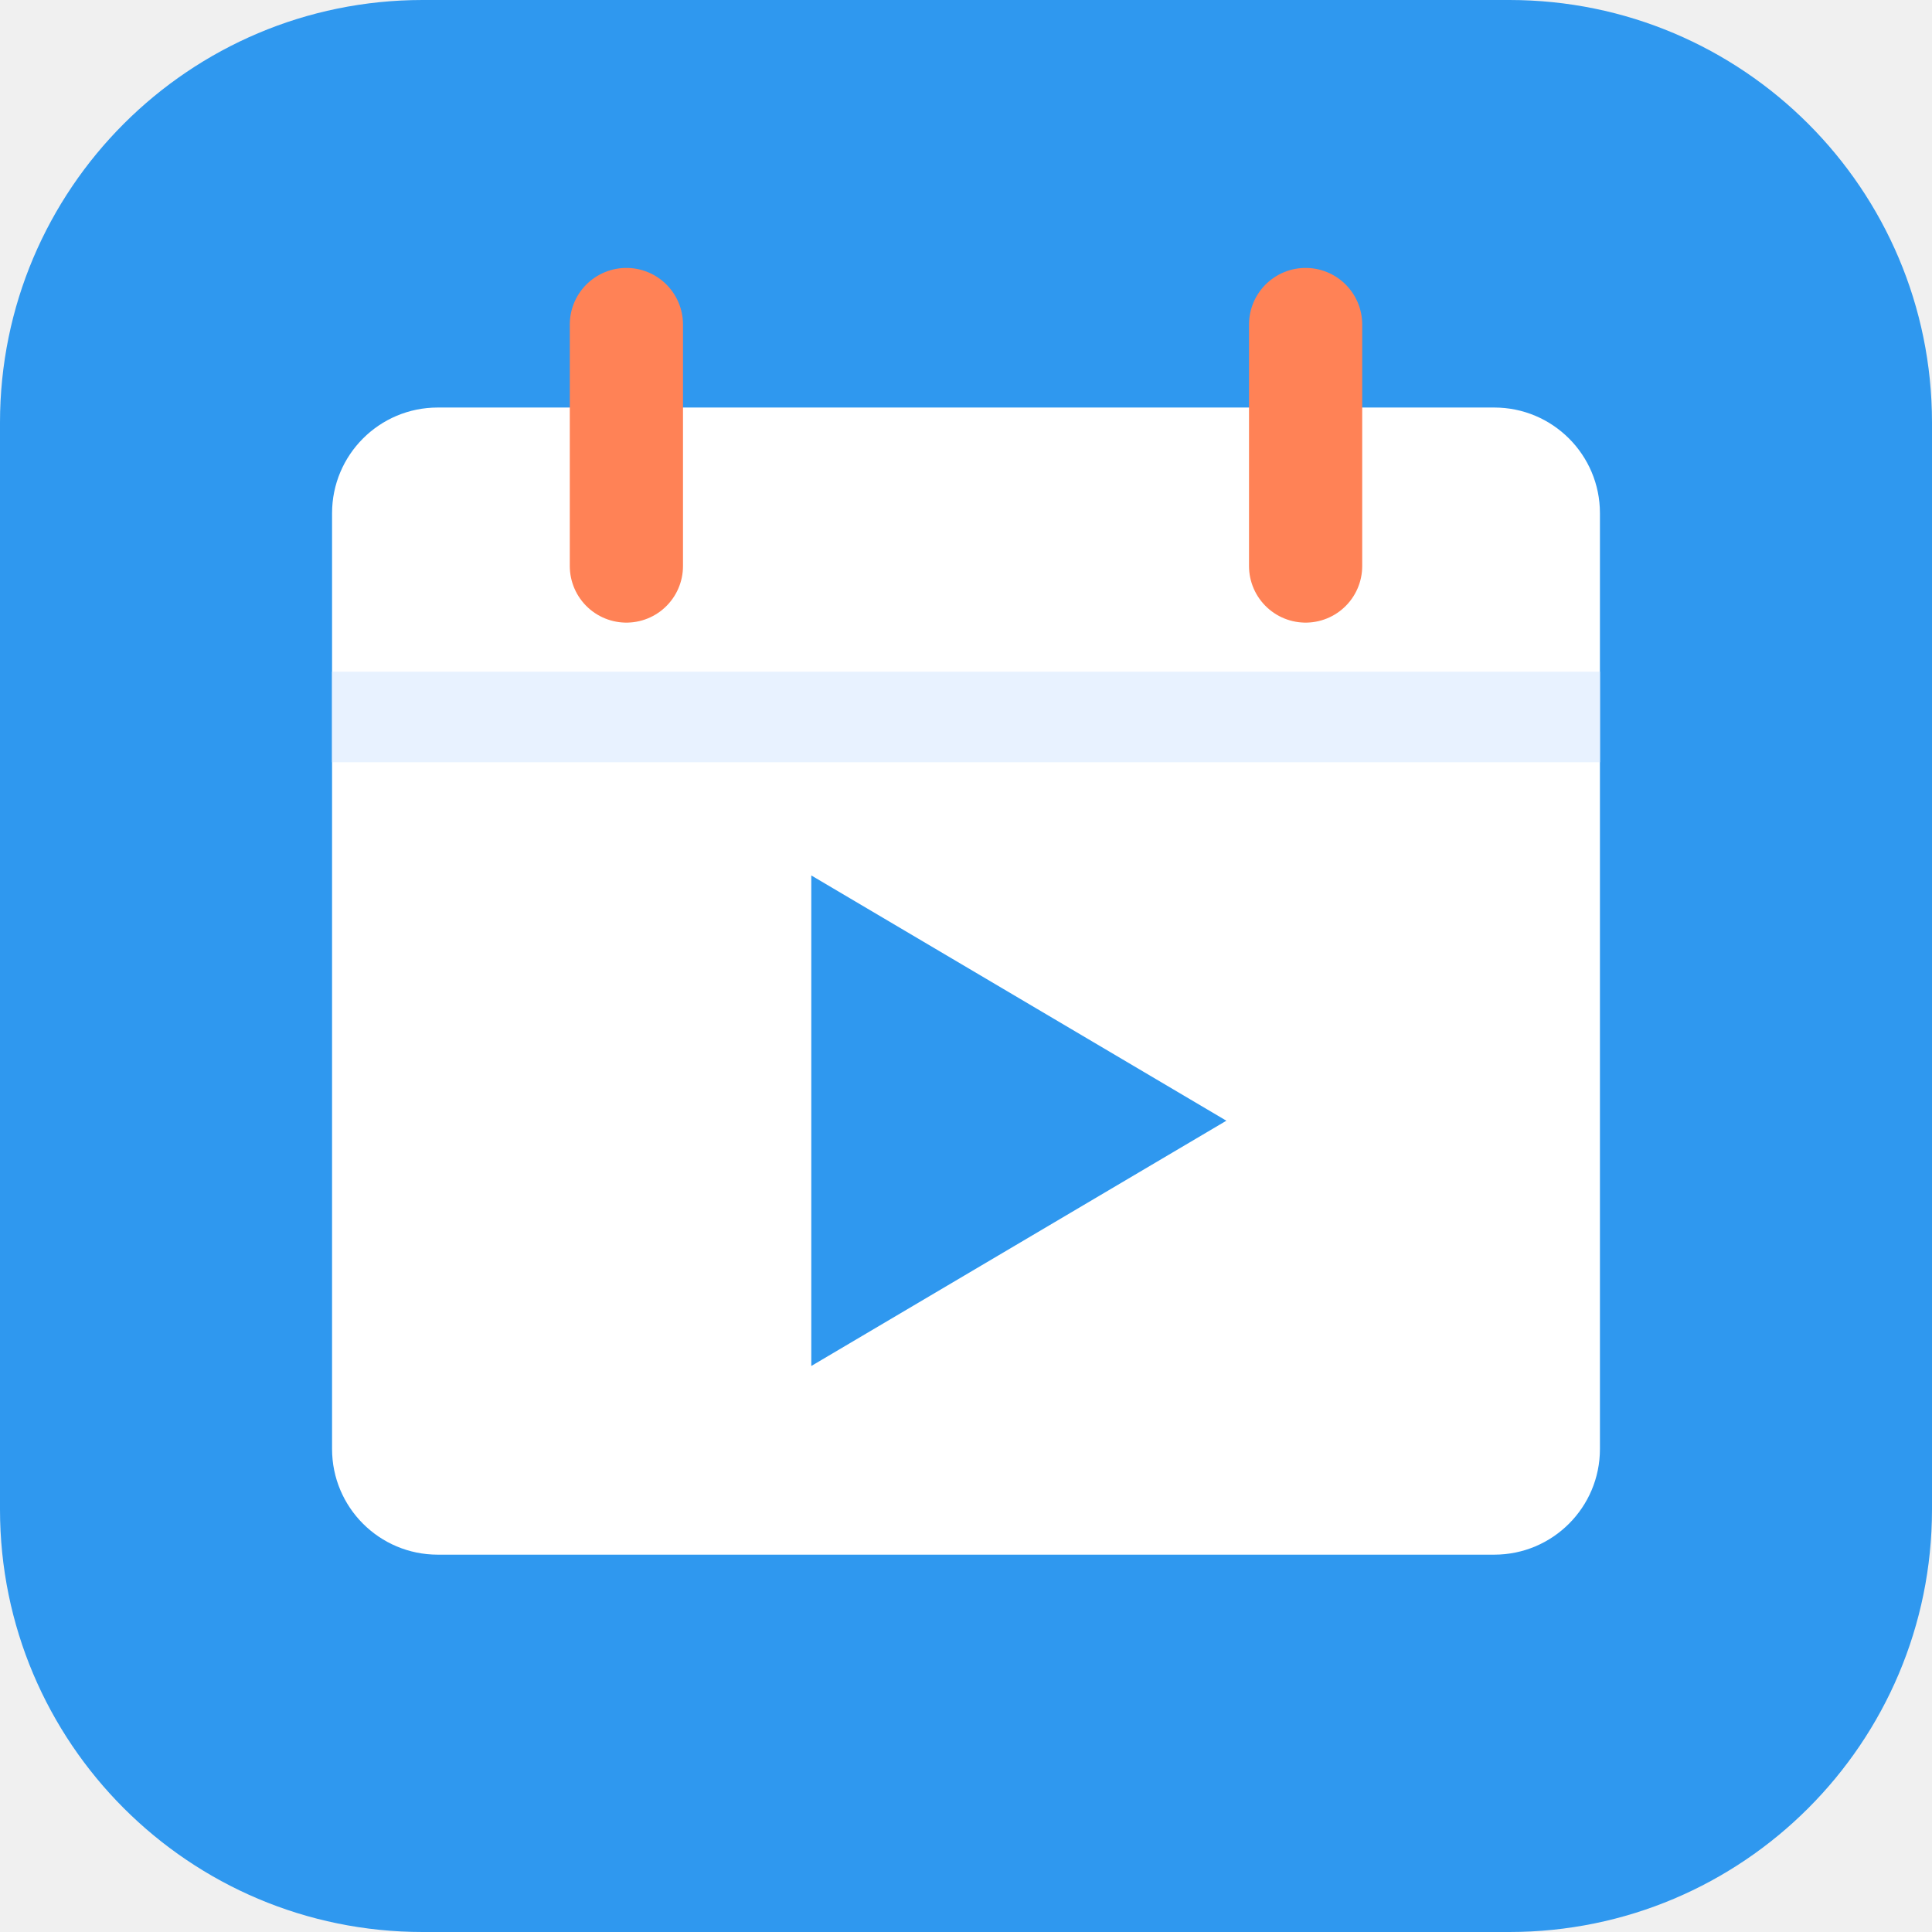
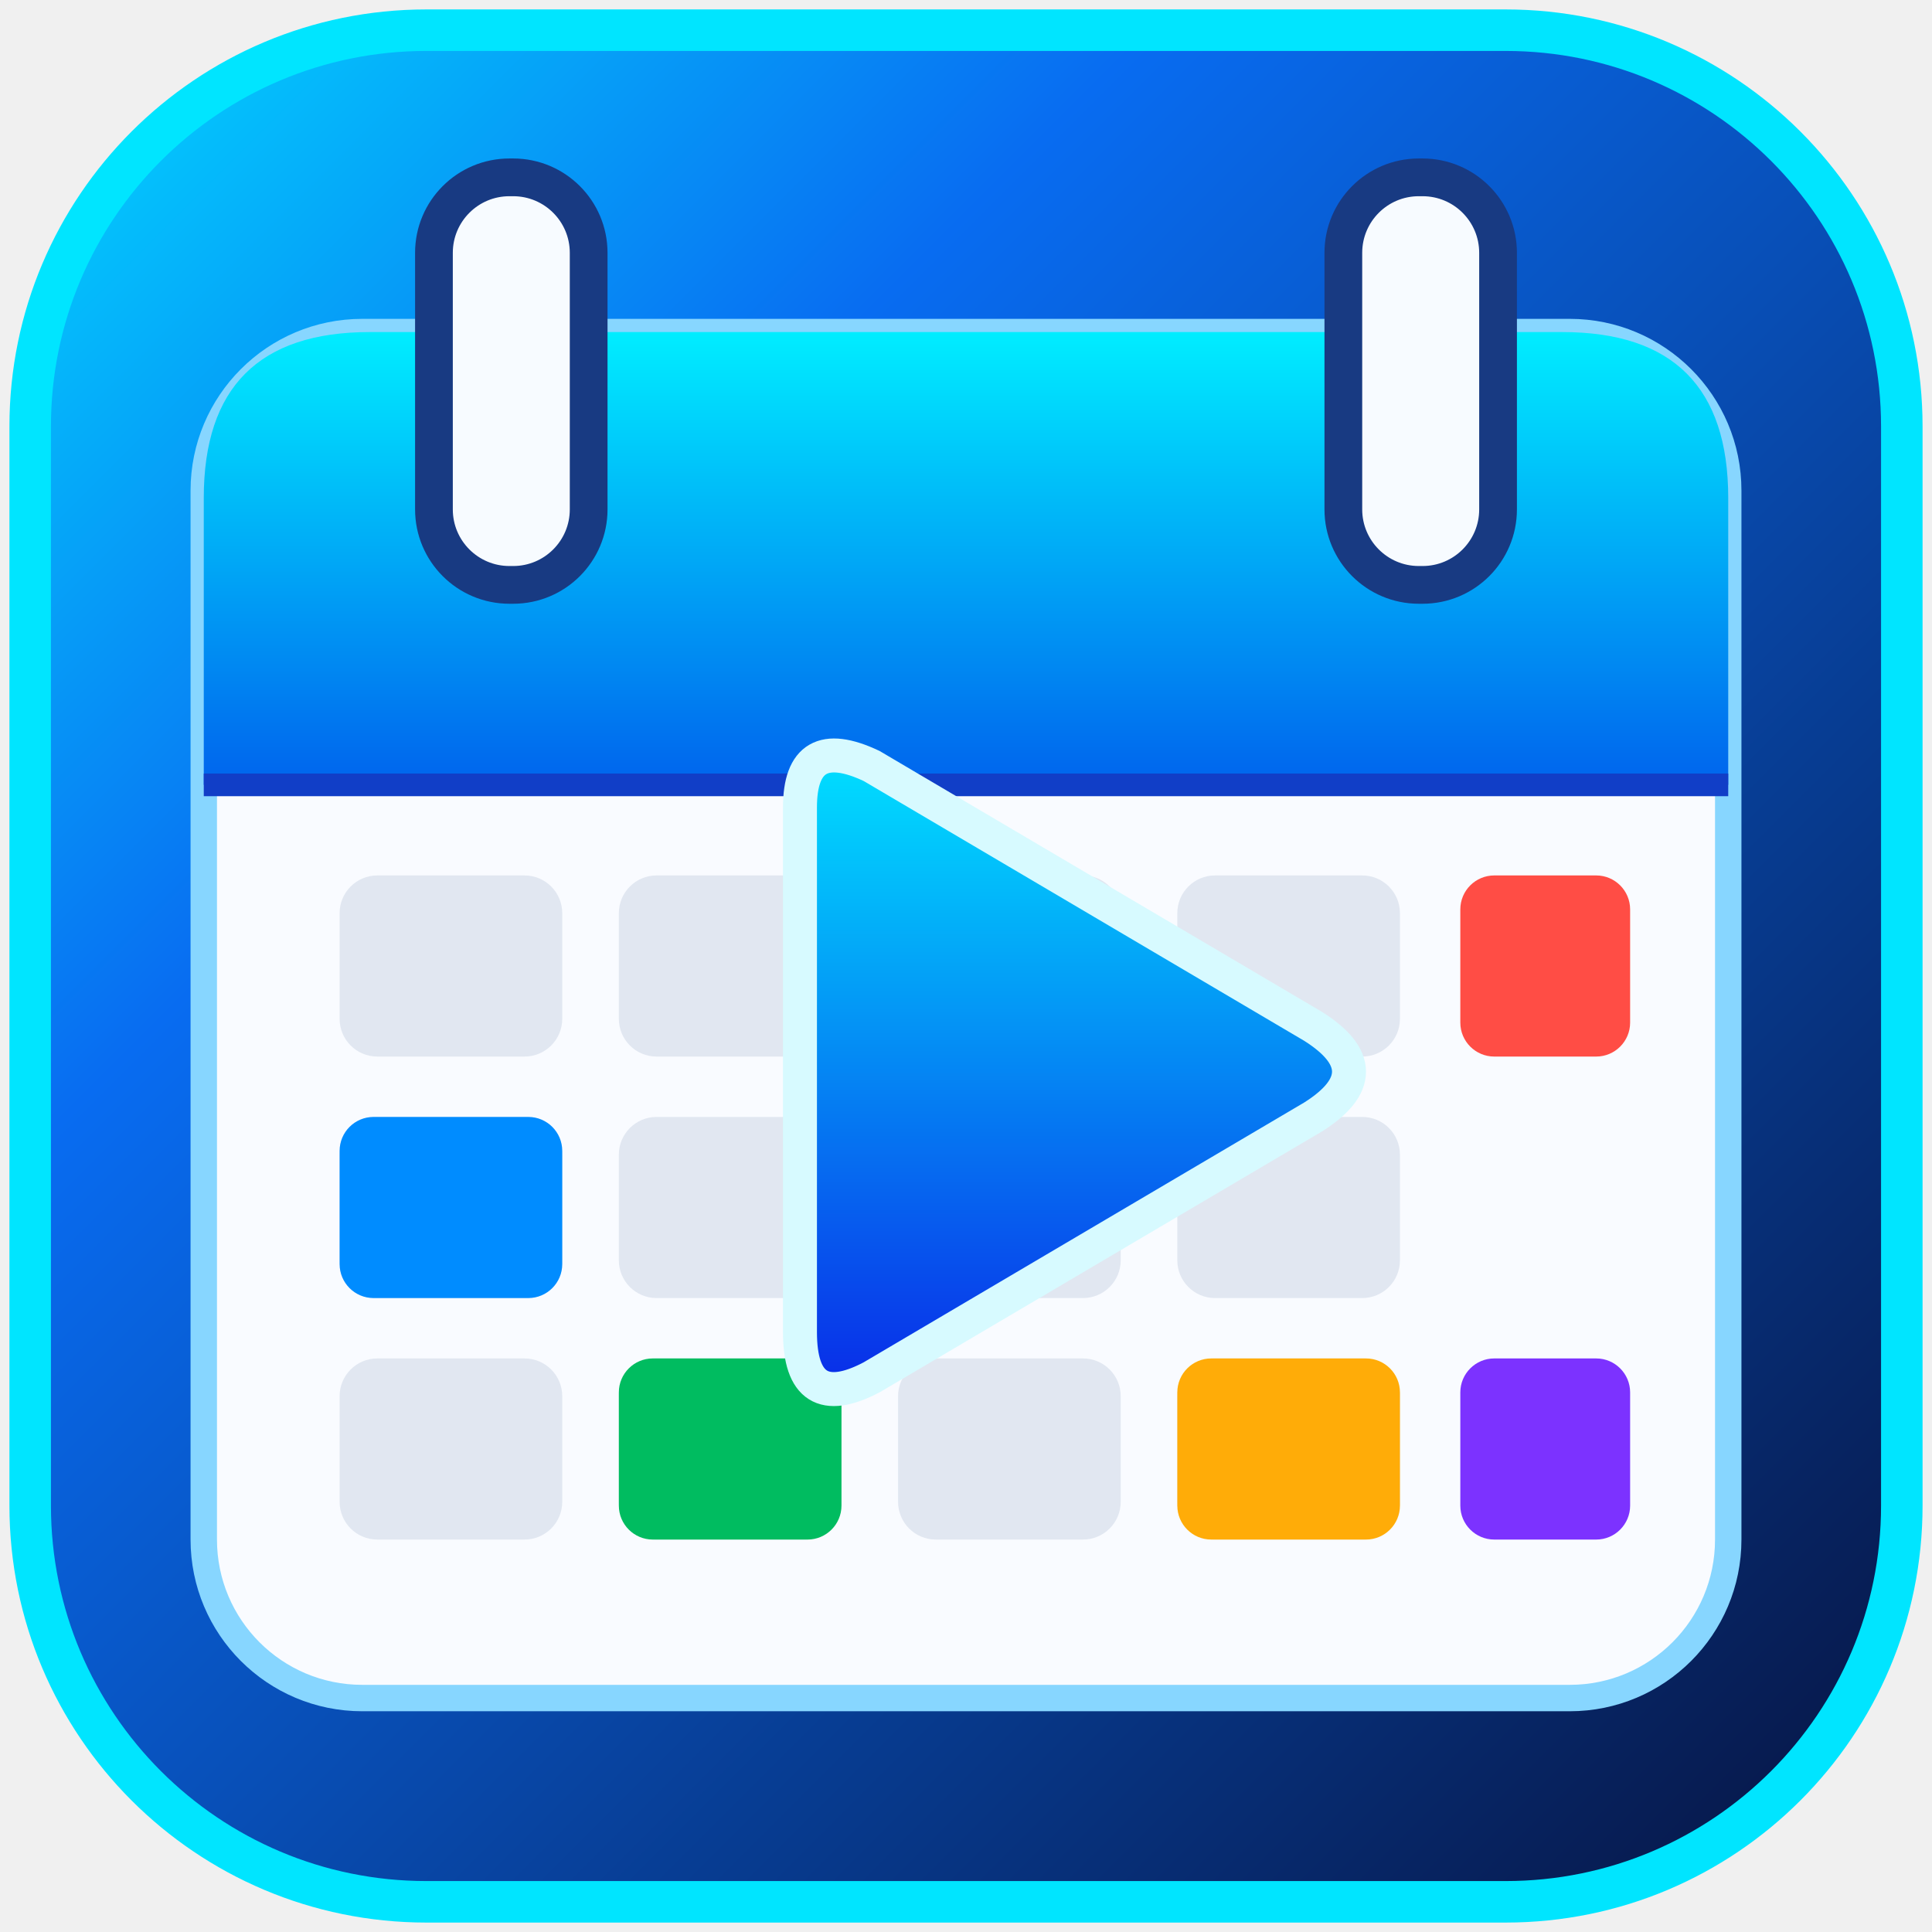
<svg xmlns="http://www.w3.org/2000/svg" width="512" height="512" viewBox="0 0 512 512">
-   <rect width="512" height="512" rx="112" fill="#2f98ef" />
-   <rect x="88" y="108" width="336" height="304" rx="28" fill="#fff" />
-   <path d="M88 190h336" stroke="#e8f2ff" stroke-width="24" />
-   <path d="M166 86v64M346 86v64" stroke="#ff8256" stroke-width="30" stroke-linecap="round" />
-   <path d="M215 232l110 65-110 65z" fill="#2f98ef" />
+   <defs>
+     <linearGradient id="bg" x2="1" y2="1">
+       <stop stop-color="#03d9ff" />
+       <stop offset=".3" stop-color="#086cf1" />
+       <stop offset="1" stop-color="#07123e" />
+     </linearGradient>
+     <linearGradient id="head" x2="0" y2="1">
+       <stop stop-color="#00edff" />
+       <stop offset="1" stop-color="#0064ed" />
+     </linearGradient>
+     <linearGradient id="play" x2="0" y2="1">
+       <stop stop-color="#00dfff" />
+       <stop offset="1" stop-color="#092ce8" />
+     </linearGradient>
+   </defs>
+   <rect x="8" y="8" width="496" height="496" rx="105" fill="url(#bg)" stroke="#00e5ff" stroke-width="11" />
+   <rect x="54" y="88" width="404" height="362" rx="42" fill="#f9fbff" stroke="#87d6ff" stroke-width="7" />
+   <path d="M54 132q0-44 44-44h316q44 0 44 44v76H54z" fill="url(#head)" />
+   <path d="M54 208h404" stroke="#113ec7" stroke-width="6" />
+   <g fill="#e1e7f1">
+     <rect x="90" y="232" width="59" height="48" rx="10" />
+     <rect x="164" y="232" width="59" height="48" rx="10" />
+     <rect x="238" y="232" width="59" height="48" rx="10" />
+     <rect x="312" y="232" width="59" height="48" rx="10" />
+     <rect x="90" y="296" width="59" height="48" rx="10" />
+     <rect x="164" y="296" width="59" height="48" rx="10" />
+     <rect x="238" y="296" width="59" height="48" rx="10" />
+     <rect x="312" y="296" width="59" height="48" rx="10" />
+     <rect x="90" y="360" width="59" height="48" rx="10" />
+     <rect x="164" y="360" width="59" height="48" rx="10" />
+     <rect x="238" y="360" width="59" height="48" rx="10" />
+     <rect x="312" y="360" width="59" height="48" rx="10" />
+   </g>
+   <rect x="387" y="232" width="45" height="48" rx="9" fill="#ff4d45" />
+   <rect x="90" y="296" width="59" height="48" rx="9" fill="#008cff" />
+   <rect x="387" y="360" width="45" height="48" rx="9" fill="#7c32ff" />
+   <rect x="164" y="360" width="59" height="48" rx="9" fill="#00bc60" />
+   <rect x="312" y="360" width="59" height="48" rx="9" fill="#ffac08" />
+   <g fill="#f7fbff" stroke="#183a82" stroke-width="10">
+     <rect x="115" y="47" width="41" height="108" rx="20" />
+     <rect x="356" y="47" width="41" height="108" rx="20" />
+   </g>
+   <path d="M212 214q0-20 19-11l117 69q19 12 0 24l-117 69q-19 10-19-12z" fill="url(#play)" stroke="#d7faff" stroke-width="9" />
</svg>
